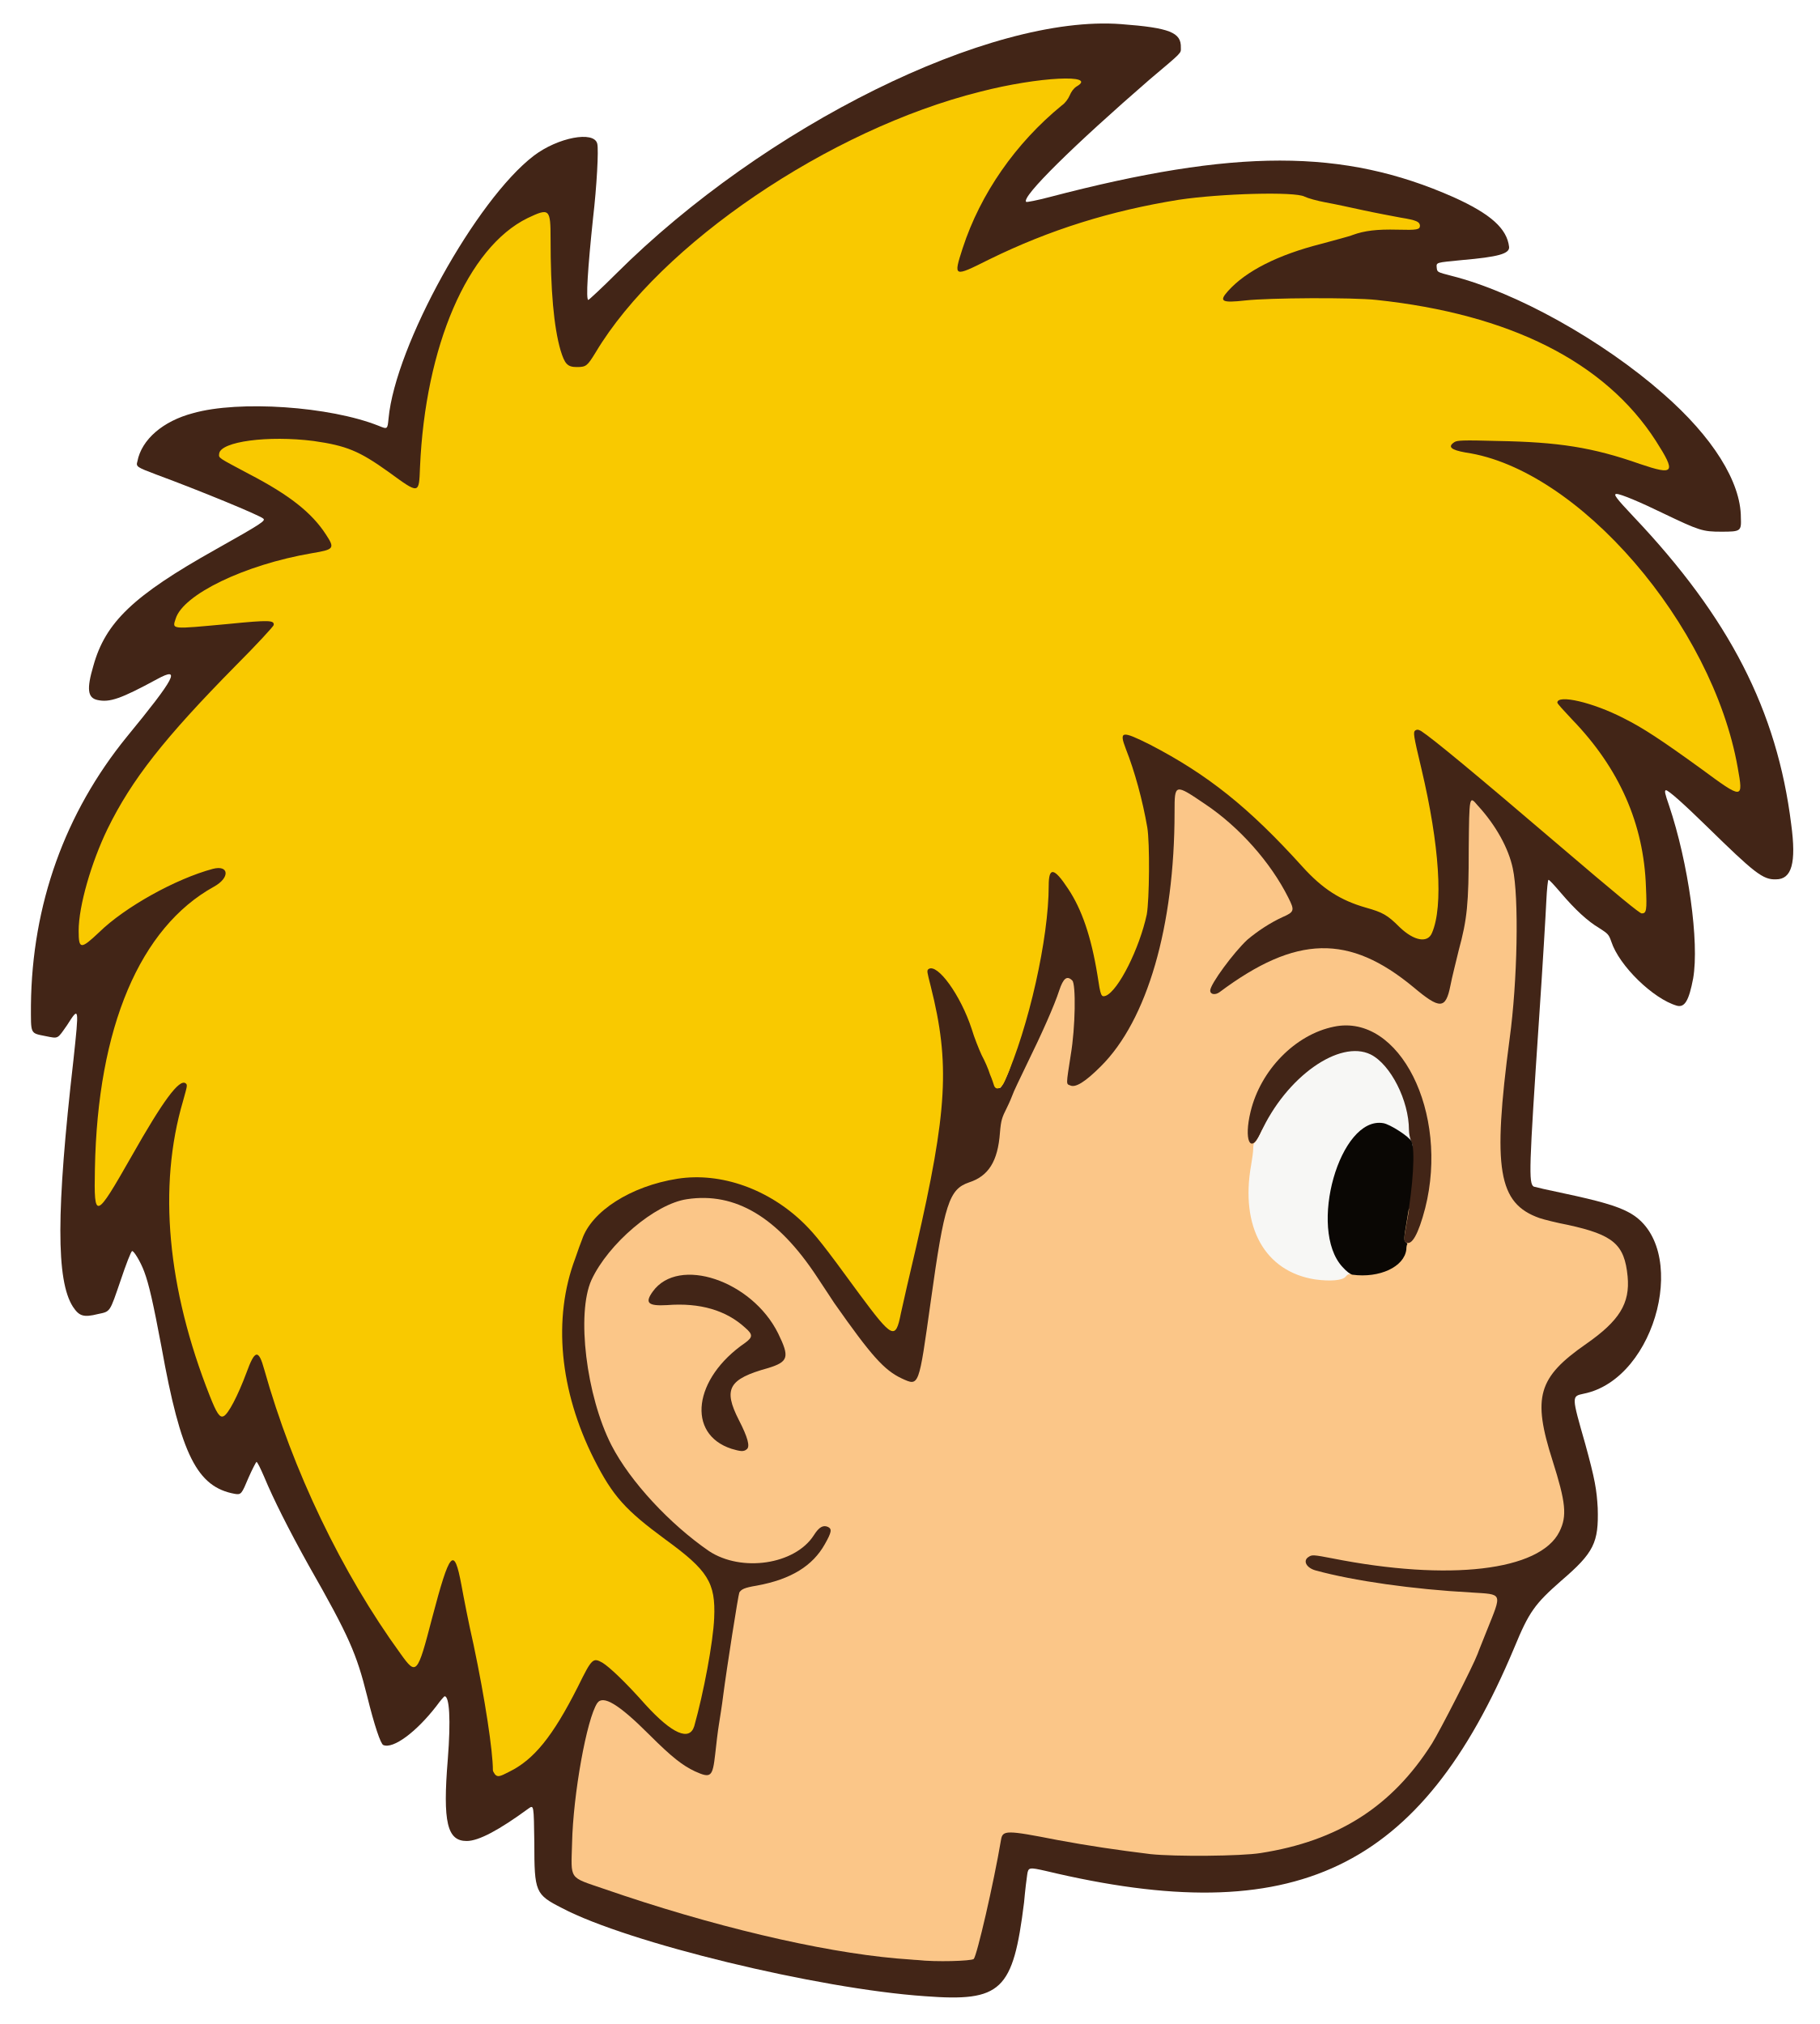
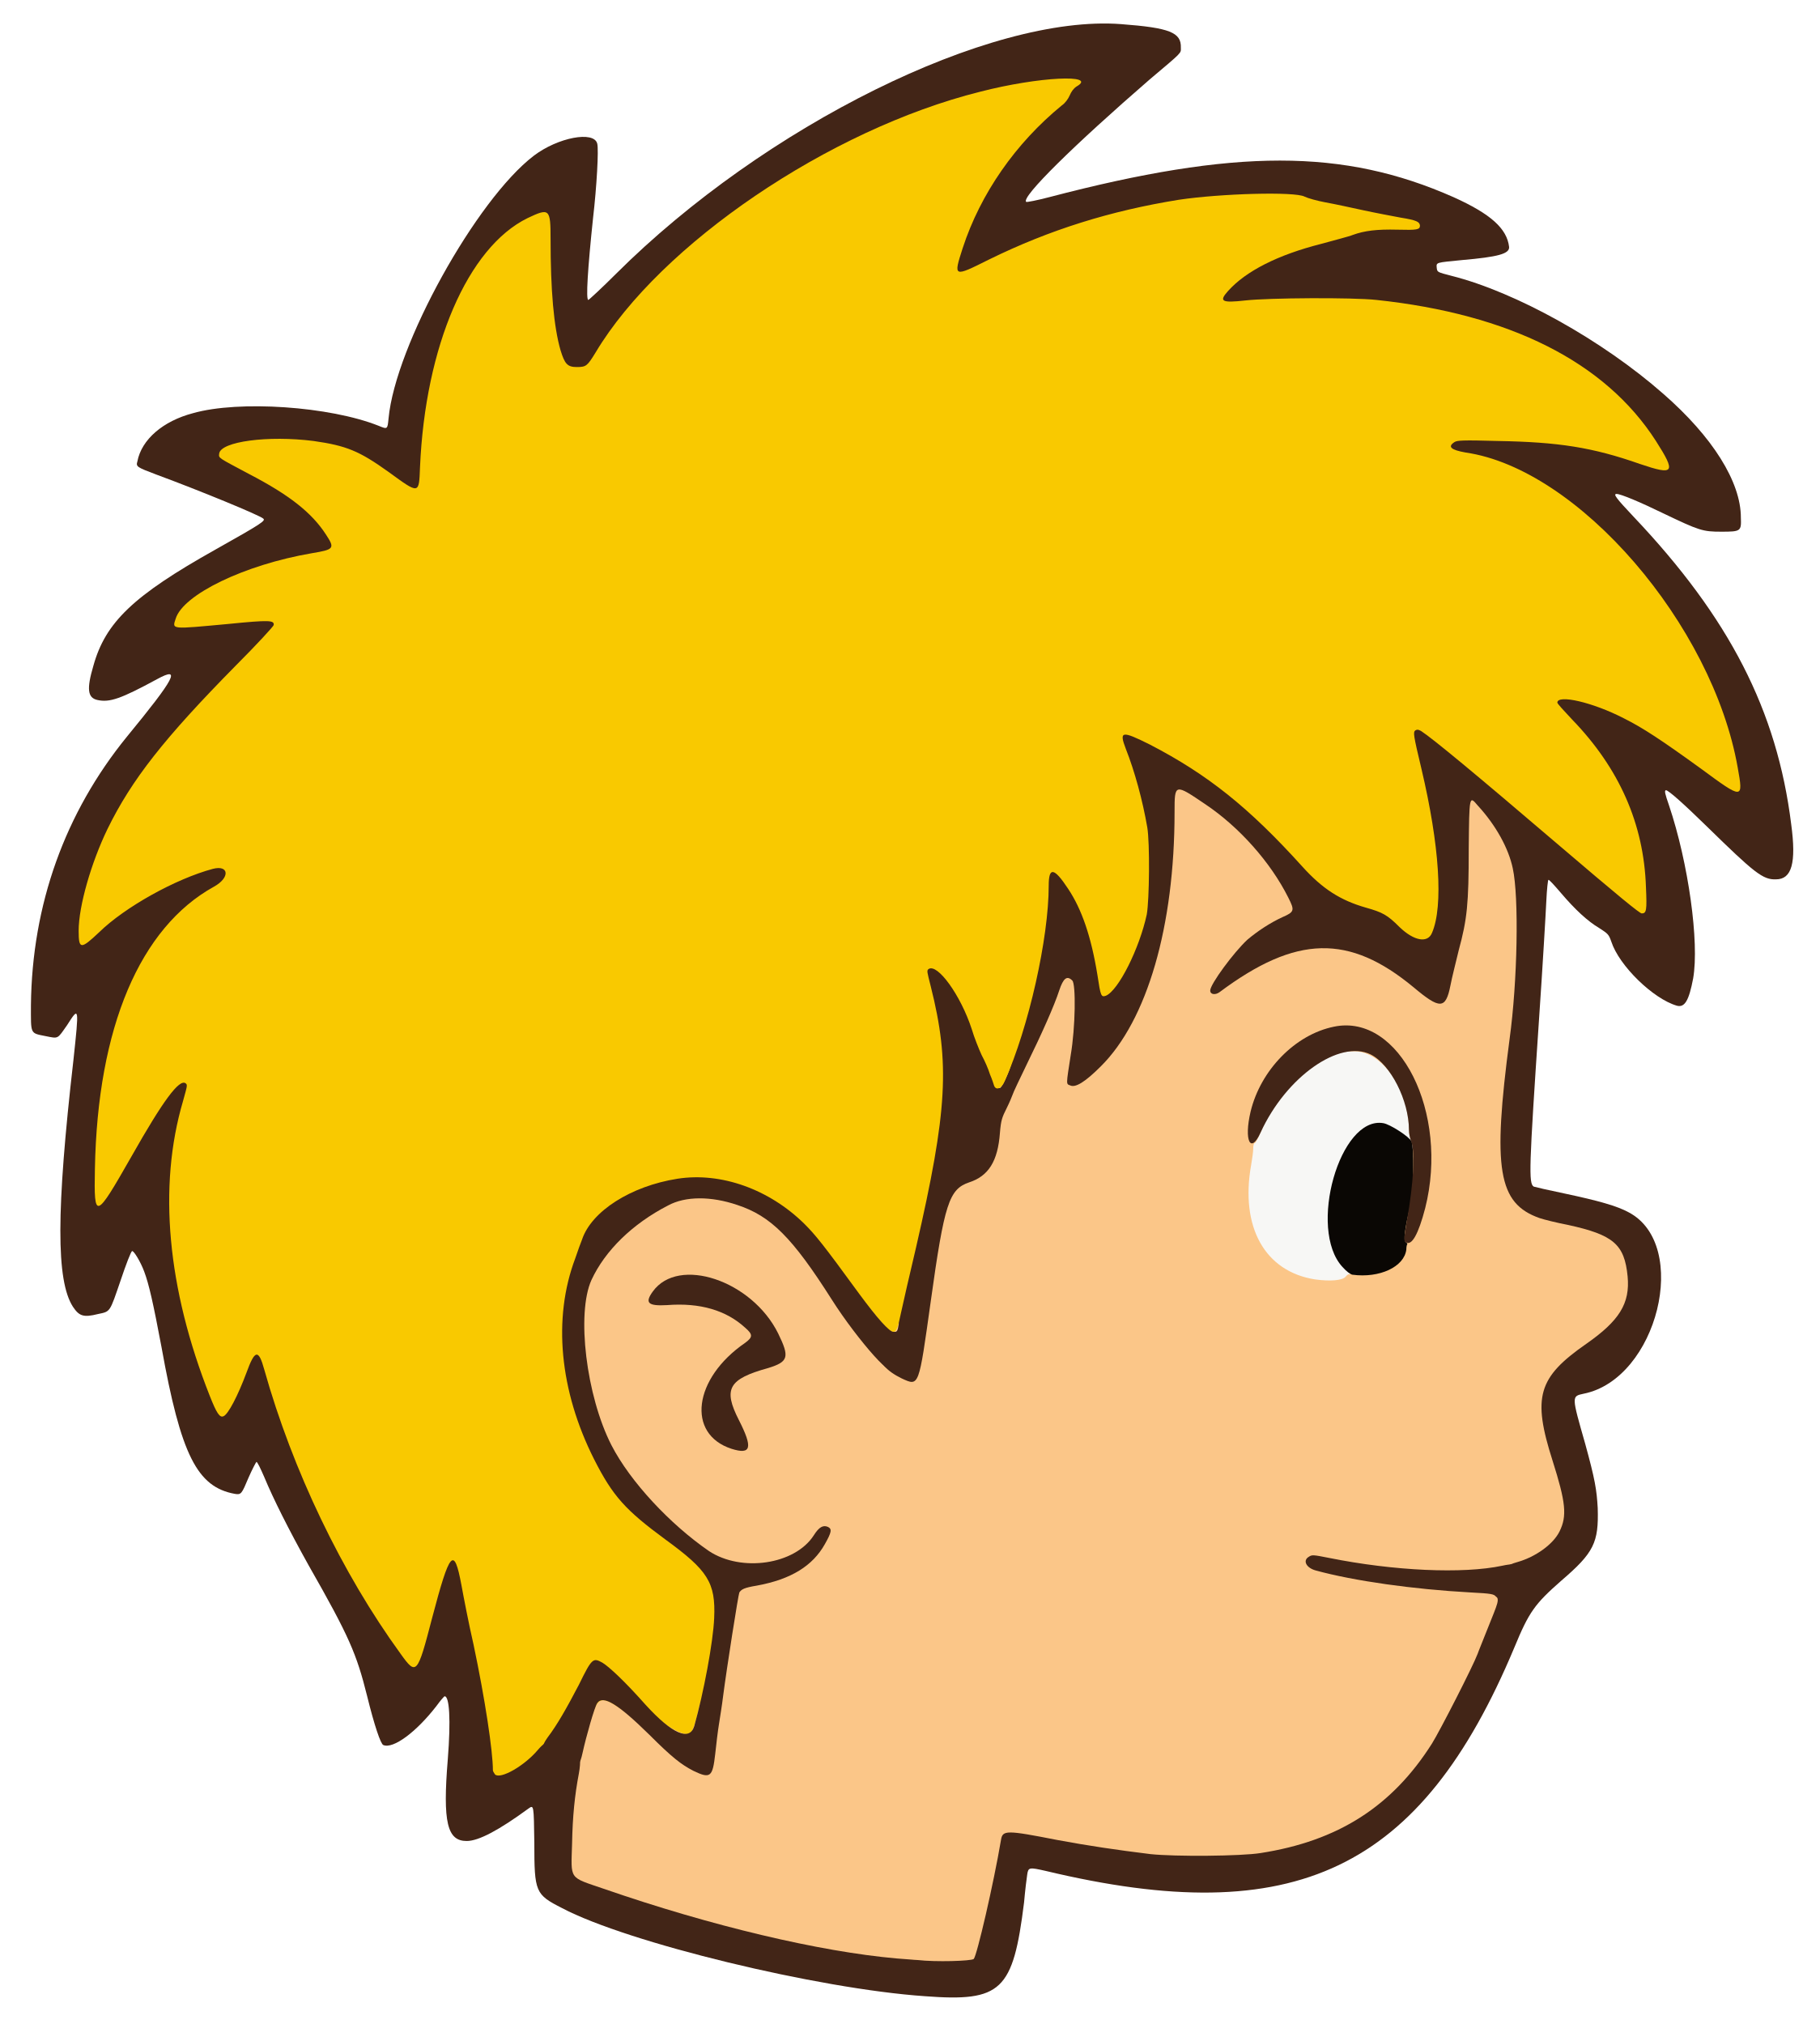
<svg xmlns="http://www.w3.org/2000/svg" viewBox="0 0 347 386" width="347" height="386">
  <path class="c-outline" fill="#422517" d="M176.4 380.7C156 379.3 119.7 370.5 107.2 363.9C102.1 361.3 101.9 360.9 101.9 351.4C101.8 344.2 101.8 344.2 100.8 344.9C95.2 349 91.3 351.1 89 351.1C85.3 351.1 84.4 347.6 85.4 335.5C86 327.9 85.7 323.5 84.8 323.5C84.7 323.5 84 324.3 83.2 325.4C79.4 330.3 75 333.6 73.1 332.8C72.6 332.6 71.4 329.1 70 323.4C68 315.4 66.6 312.1 58.9 298.6C55 291.6 52.1 285.8 50.4 281.7C49.7 280.1 49.1 278.8 48.9 278.8C48.8 278.9 48.1 280.2 47.4 281.8C46.1 284.9 46 285.1 44.8 284.9C37.6 283.6 34.5 277.5 30.8 256.9C29.2 248.4 28.4 244.9 27.5 242.5C26.8 240.6 25.5 238.5 25.2 238.6C25 238.6 24 241.2 23 244.2C20.9 250.3 21.1 250.1 18.7 250.6C15.9 251.3 15.1 251 13.9 249.2C10.7 244.2 10.7 231 14 202.2C15.1 191.9 15.1 191.9 12.8 195.5C10.9 198.2 11.2 198.1 8.7 197.6C5.7 197 5.9 197.3 5.9 191.7C6.1 172.5 12.4 155 24.2 140.5C33.4 129.3 34.6 127 30 129.5C23 133.3 20.9 134 18.6 133.5C16.7 133.1 16.5 131.4 17.8 127C20.1 118.7 25.4 113.6 41.1 104.8C50 99.8 50.7 99.3 50.2 98.9C49.6 98.3 38.2 93.6 29.8 90.5C26.1 89.1 25.9 89 26.2 88C27 83.8 31.1 80.3 36.8 78.8C45.6 76.3 62.9 77.5 72.2 81.2C73.9 81.9 73.9 81.9 74.1 79.8C75.4 65.9 90.8 38.1 101.8 29.7C106.4 26.2 113.3 24.9 113.9 27.4C114.2 28.5 113.8 35.6 113.1 41.6C112.1 51.1 111.7 57.2 112.2 57.2C112.3 57.2 114.7 55 117.5 52.2C145.8 24 188.8 2.7 213.8 4.6C223.1 5.3 225.3 6.2 225.2 9.1C225.2 10.2 225.6 9.8 219.2 15.2C204.9 27.6 194.7 37.6 195.7 38.5C195.8 38.6 197.8 38.2 200.1 37.6C235.6 28.3 256.2 28.3 277.2 37.6C284.3 40.8 287.4 43.6 287.8 47.1C287.9 48.4 285.7 49 278.8 49.6C273.8 50.1 273.9 50 274 51.1C274.1 51.9 274.1 51.9 276.8 52.6C289.1 55.7 305.6 64.9 317.2 75.1C326.6 83.3 332 91.9 332 98.7C332.1 101.3 332 101.4 328.3 101.4C324.7 101.4 324.1 101.2 317.2 97.9C312.9 95.8 309.1 94.2 308.3 94.2C307.6 94.2 308.2 95 311.5 98.5C329.8 117.8 338.9 135.5 341.6 157.2C342.6 164.6 341.7 167.7 338.7 167.7C336.2 167.8 334.6 166.5 325.5 157.6C321.2 153.4 318.2 150.7 317.7 150.7C317.4 150.8 317.5 151.3 318.3 153.6C322 164.6 324.1 179.7 322.9 186.6C322.1 190.8 321.3 192.2 319.8 191.8C315.3 190.5 308.8 184.2 307.3 179.6C306.8 178.2 306.7 178.1 305 177C302.8 175.7 300.4 173.5 297.6 170.2C296.4 168.8 295.4 167.7 295.3 167.8C295.2 167.8 295 169.6 294.9 171.8C294.8 174 294.2 184.3 293.5 194.5C291.6 222.8 291.5 225.7 292.5 226.3C292.8 226.4 295.4 227 298.3 227.6C304.9 229 308.4 230 310.6 231.2C322.4 237.4 316.1 263 302 265.8C299.7 266.3 299.7 266.2 302.3 275.3C304.2 282.2 304.5 284.1 304.7 287.6C304.9 294.2 304 296.1 297.7 301.5C292.7 305.9 291.6 307.4 288.8 314.2C271 356.7 247 368.2 199.4 356.8C196.3 356.1 196.1 356.1 195.9 357.5C195.8 358.1 195.5 360.5 195.3 362.8C193.2 379.7 191 381.8 176.4 380.7Z" />
-   <path class="c-skin" fill="#fbc688" d="M175 373.8C174.5 373.8 172.7 373.6 171 373.5C156.3 372.2 135.6 367.3 115.1 360.2C108.4 357.9 108.9 358.6 109.1 351.5C109.3 342.2 111.9 327.8 113.9 324.8C115 323.2 118 325 123.8 330.8C128.2 335.2 130.2 336.7 132.5 337.8C135.6 339.2 135.9 338.9 136.4 334.5C136.6 332.6 136.9 330.1 137.1 328.9C137.3 327.6 137.7 325.2 137.9 323.5C138.6 318.1 140.8 304.1 141 303.7C141.4 303.1 141.9 302.8 144.3 302.4C150.9 301.2 155 298.6 157.3 294.5C158.6 292.2 158.7 291.6 157.9 291.2C157 290.8 156.2 291.2 155.2 292.8C151.6 298.4 141.4 299.9 135.2 295.8C127.8 290.7 120.2 282.6 116.6 275.6C111.8 266.2 109.9 250.5 112.8 244.1C116 237.2 124.9 229.6 131 228.7C140.2 227.3 148.3 232.1 155.8 243.5C157.3 245.8 158.8 248 159.1 248.5C166.2 258.6 168.6 261.3 172 262.9C175.3 264.4 175.2 264.6 177.5 248.2C180.1 229.5 181 226.8 184.8 225.5C188.5 224.3 190.3 221.5 190.7 216C190.9 213.6 191.1 213.1 192 211.3C192.5 210.3 193 209.1 193.1 208.8C193.2 208.4 194.5 205.7 195.9 202.8C198.7 197.1 201.1 191.7 202 188.9C202.8 186.5 203.5 186 204.5 187C205.2 187.7 205.1 195.9 204.2 201.2C203.3 207 203.3 206.7 204.1 207C205.1 207.5 207 206.3 209.9 203.4C218.8 194.6 224 176.6 224 154.9C224 149.4 224 149.4 229.9 153.4C236.3 157.7 242.3 164.4 245.7 171.2C246.9 173.6 246.9 173.9 244.6 174.9C242.2 176 239.8 177.6 237.9 179.2C235.3 181.6 230.8 187.7 230.8 188.9C230.8 189.7 231.8 189.8 232.6 189.2C247.2 178.3 257.3 178.1 269.6 188.3C274.6 192.5 275.7 192.5 276.6 188C276.9 186.4 277.7 183.3 278.2 181.2C279.8 175.3 280.1 172.4 280.1 161.9C280.2 151.7 280.2 151.7 281.8 153.6C285.3 157.4 287.7 161.8 288.5 165.6C289.7 171.1 289.4 187.2 287.9 198.1C284.6 223 285.7 229.5 293.6 232.3C294.5 232.6 296.9 233.2 299 233.6C307.7 235.5 309.8 237.3 310.4 243.4C310.9 248.6 308.8 251.9 302.5 256.3C293.3 262.7 292.2 266.4 296.1 278.6C298.6 286.5 298.9 289.1 297.4 292.1C293.7 299.6 276.3 301.6 254.1 297.2C250.5 296.5 250.2 296.5 249.6 296.9C248.4 297.6 249.1 299 250.9 299.5C258.2 301.5 269.5 303.1 280.5 303.7C286.7 304.1 286.5 303.6 283.5 311.1C282.8 312.9 282 314.8 281.8 315.4C280.9 317.8 274.6 330.1 273.1 332.5C265.5 344.5 255.2 351.1 240.4 353.4C236.7 354 224.1 354.1 219.4 353.6C212.9 352.8 207.5 352 201.6 350.9C191.9 349 191.2 349 190.9 350.9C189.5 359.2 186.3 373 185.7 373.6C185.2 374 178.4 374.2 175 373.8ZM142.4 276.4C143.1 275.9 142.6 274.1 140.9 270.8C137.9 264.9 138.9 263 146.5 260.9C150.4 259.7 150.6 258.8 148.4 254.3C143.4 244.2 129.4 239.5 124.5 246.3C122.9 248.5 123.6 249.1 127.2 248.9C133.5 248.4 138.5 249.9 142.1 253.2C143.6 254.5 143.6 255 142.1 256.1C132.2 262.9 130.9 273.5 139.5 276.3C141.2 276.8 141.8 276.9 142.4 276.4ZM254.9 240.7C255.6 240.1 256.9 239.8 257.9 240C259.8 240.4 261.9 240.3 263.3 239.6C264.7 238.8 264.9 238.6 265.3 237C265.5 236.3 265.9 235.6 266.4 235.1C267.1 234.5 267.5 233.6 268 232.2C268.9 229.7 268.9 229.8 268.2 233.6C267.7 236.5 267.7 236.6 268.1 236.9C269.2 237.7 270.5 235.4 271.8 230.4C276.4 212.2 266.9 193.2 254.4 195.8C247 197.3 240.4 204.1 238.5 212C237.2 217.3 238.4 220.2 240.3 216.3C240.7 215.3 241 215.1 241 215.4C241 215.7 241.2 216.4 241.5 216.8C242.1 217.8 242.2 219.9 241.6 223C240.4 230.1 242.1 236.3 245.9 239C248.9 241 253.6 241.9 254.9 240.7ZM190.6 206.7C191.1 205.3 193.1 202.1 192.9 202.8C192.4 204.6 191.1 207.4 190.7 207.5C190.3 207.5 190.3 207.5 190.6 206.7Z" />
-   <path class="c-hair" fill="#f9c900" d="M94.4 338.4C94.2 338.1 94 337.8 94 337.6C94 334 92.5 324 90.3 313.6C89.4 309.7 88.4 304.5 88 302.3C86.6 294.8 85.8 295.7 82.4 308.6C79.6 319.4 79.4 319.6 76.4 315.4C65.2 300 55.8 280.4 50.4 261.2C49.3 257.2 48.6 257.4 47 261.8C45.4 266.1 43.5 269.8 42.6 270.1C41.9 270.4 41.3 269.5 40 266.2C31.9 245.7 30.1 226.3 34.9 210C35.7 207.1 35.8 206.9 35.4 206.6C34.2 205.7 31.1 209.9 25.1 220.5C18.2 232.6 17.9 232.8 18.1 222.9C18.6 195.9 26.7 176.9 40.8 169.1C43.9 167.4 43.7 164.9 40.6 165.7C33.5 167.6 23.8 173 18.9 177.8C15.4 181.1 15 181.1 15 177.5C15 172.8 17.4 164.5 20.5 158.1C25.1 148.7 31.3 140.8 44.9 127C49 122.9 52.2 119.4 52.2 119.2C52.3 118.3 51.5 118.2 43.5 119C32.6 120 32.8 120.1 33.5 118C34.9 113.4 46.6 107.7 59.5 105.5C63.7 104.8 63.9 104.6 62.2 102C59.5 97.8 55.2 94.4 47.5 90.4C41.5 87.2 41.7 87.4 41.8 86.5C42.1 84.2 51.1 83 59.8 84.1C66.1 85 68.5 86 74.1 90C80 94.3 79.9 94.3 80.1 89.1C81.1 66 89.2 47.2 100.6 41.6C104.8 39.6 105 39.8 105 45.6C105 55.3 105.6 62.3 106.9 66.8C107.7 69.4 108.2 70 110 70C111.8 70 112 69.8 113.6 67.2C125.9 46.6 158.1 24.7 186.9 17.5C198.1 14.6 209.5 14.1 205.3 16.5C204.7 16.9 204.3 17.5 204 18.2C203.7 18.9 203.1 19.7 202.5 20.1C193.7 27.3 187 36.9 183.6 47.3C181.8 52.9 181.8 52.9 188.6 49.5C200.2 43.8 211.8 40.2 224.8 38.1C232.8 36.9 247 36.5 248.8 37.5C249.4 37.8 251.2 38.3 252.8 38.6C254.5 38.9 257.7 39.6 260 40.1C262.3 40.6 265.5 41.2 267.1 41.5C270.2 42 270.7 42.3 270.8 43C270.8 43.8 270.3 43.9 266.5 43.8C262.6 43.7 260.2 44 258 44.8C257.3 45.1 254.5 45.8 252 46.5C243.7 48.6 237.6 51.7 234.2 55.5C232.4 57.5 233 57.8 237.5 57.3C241.9 56.8 257.9 56.7 262.5 57.2C287.9 59.9 306.1 69 315.8 84.1C319.7 90.2 319.3 90.7 312.8 88.5C303.7 85.3 297.2 84.3 285.6 84.1C278.8 83.9 277.9 84 277.4 84.3C276 85.2 276.7 85.8 279.5 86.3C301 89.4 326.6 119.1 331.4 146.4C332.5 152.5 332.4 152.5 324.4 146.6C316.8 141.1 313.3 138.8 309.7 137C303.7 133.9 297 132.4 297 134C297 134.2 298.3 135.6 299.8 137.2C308.8 146.5 313.5 157.1 313.9 169.2C314.1 173.6 314 174.2 313.1 174.2C312.7 174.2 308.9 171.1 296.6 160.6C281.5 147.7 273.3 140.9 271 139.4C270.4 139.1 270.3 139.1 269.9 139.3C269.5 139.7 269.5 140 271.1 146.7C274.5 161.1 275.3 172.8 273.1 177.9C272.3 179.9 269.7 179.5 266.9 176.8C264.6 174.5 263.7 174 260.5 173.1C255.6 171.7 252.2 169.5 248.4 165.3C238.2 154 230.3 147.7 219.3 142C213.9 139.3 213.4 139.4 214.7 142.8C216.4 147.1 217.9 152.6 218.8 157.8C219.3 160.8 219.2 171.6 218.7 174.4C217.3 180.9 213.3 188.9 210.9 189.9C210 190.2 209.9 190 209.3 186C208.1 178.6 206.3 173.4 203.7 169.5C201 165.4 200 165.3 200 168.9C200 178.9 196.2 195.9 191.6 206.2C191 207.6 190 208 189.6 207.1C189.5 206.8 189.2 205.8 188.8 204.9C188.5 203.9 187.8 202.3 187.2 201.2C186.7 200.1 185.8 197.9 185.3 196.2C183.2 189.8 178.8 183.7 177.1 184.8C176.7 185.1 176.8 185.3 177.5 188.1C181.2 202.8 180.7 211.8 174.7 237.9C173.5 243 172.2 248.6 171.8 250.5C170.8 255.6 170.2 255.3 163.9 246.8C156.9 237.2 155.5 235.5 153.4 233.4C146.7 226.8 137.5 223.5 129.2 224.8C120.3 226.2 112.8 231 111 236.4C110.8 236.9 110.2 238.5 109.7 240C105.4 251.4 106.7 265.2 113.3 278.3C116.9 285.4 119.3 288 126.9 293.6C135 299.5 136.5 301.8 136.2 308.6C136 313.2 134.2 322.8 132.4 329.2C131.5 332.1 128.2 330.7 123.1 325.1C119.2 320.7 116.2 317.9 114.9 317.1C113.1 316.1 112.9 316.2 110.2 321.7C105.4 331.2 101.8 335.6 97.1 337.9C95.2 338.9 94.9 338.9 94.4 338.4Z" />
-   <path class="c-eye" fill="#f7f7f5" d="M250.8 244C241.2 242.5 236.5 234 238.6 222.2C238.8 221.1 239 219.6 239 219.1C239 218.5 239.1 218 239.2 218C239.4 218 239.9 217.1 240.4 216.1C245.3 205.3 255.5 198.2 261.4 201.1C265.2 203 268.7 209.9 268.7 215.5C268.7 216.2 268.9 217.1 269.1 217.6C270.2 220.1 268.3 220.4 265 218.1C262.9 216.7 262.4 216.7 260.8 218.4C256.2 223.2 254.8 235.7 258.4 239.7C260.8 242.4 260.7 243.6 257.9 243C257.3 242.9 257 243 256.6 243.5C256 244.2 253.7 244.4 250.8 244Z" />
-   <path class="c-pupil" fill="#0a0704" d="M257.9 243.1C257.5 243 256.8 242.5 256 241.6C249.4 234.4 255.5 212.8 263.8 214.2C265.1 214.4 268.8 216.8 269.2 217.7C269.9 219.3 269.5 226.1 268.3 232.8C267.7 236.3 267.7 236.6 268.1 236.9C268.3 237 268.4 237.2 268.4 237.3C268.3 237.3 268.2 237.8 268.2 238.3C267.8 241.6 263.1 243.8 257.9 243.1Z" />
+   <path class="c-skin" fill="#fbc688" d="M175 373.8C174.5 373.8 172.7 373.6 171 373.5C156.3 372.2 135.6 367.3 115.1 360.2C108.4 357.9 108.9 358.6 109.1 351.6C109.2 346.4 109.6 342.4 110.4 338.2C111.2 333.8 110 331.5 106.9 331.5C106.3 331.4 105.8 331.4 105.8 331.3C105.8 330.8 106.8 329.5 108.2 328.2C109.3 327.2 110 326.3 110.1 325.9C111.3 321.2 115.1 320 119.4 322.9C120.9 323.9 124.1 324.8 126.5 324.8C126.6 324.8 127.3 325.3 128.1 325.9C129.8 327.2 129.8 327.2 130.2 325C130.4 324.2 131 322.6 131.6 321.2C133.5 317.2 134.7 311.1 134.4 307.4C133.9 302.8 132.7 301 125.1 293.4C117.5 285.8 115.1 282.7 112 276.1C106.5 264.7 105.6 251.1 109.7 241.5C116.6 225.6 134.5 220.5 149.2 230.2C150.9 231.2 152.8 233.1 157.6 237.9C162.1 242.4 164.3 244.4 165.4 245C167.9 246.5 171.6 251 171.4 252.5C171.2 253.8 171.1 254 170.6 254C169.3 254 167.5 256.2 167.5 257.9C167.5 259.7 169.1 261.5 172 262.9C175.3 264.4 175.2 264.6 177.5 248.2C180.1 229.5 181 226.8 184.8 225.5C188.5 224.3 190.3 221.5 190.7 216C190.9 213.6 191.1 213.1 192 211.3C192.5 210.3 193 209.1 193.1 208.8C193.2 208.4 194.5 205.7 195.9 202.8C198.7 197.1 201.1 191.7 202 188.9C202.8 186.5 203.5 186 204.5 187C205.2 187.7 205.1 195.9 204.2 201.2C203.3 207 203.3 206.7 204.1 207C205.1 207.5 207 206.3 209.9 203.4C218.8 194.6 224 176.6 224 154.9C224 149.4 224 149.4 229.9 153.4C236.3 157.7 242.3 164.4 245.7 171.2C246.9 173.6 246.9 173.9 244.6 174.9C242.2 176 239.8 177.6 237.9 179.2C235.3 181.6 230.8 187.7 230.8 188.9C230.8 189.7 231.8 189.8 232.6 189.2C247.2 178.3 257.3 178.1 269.6 188.3C274.6 192.5 275.7 192.5 276.6 188C276.9 186.4 277.7 183.3 278.2 181.2C279.8 175.3 280.1 172.4 280.1 161.9C280.2 151.7 280.2 151.7 281.8 153.6C285.3 157.4 287.7 161.8 288.5 165.6C289.7 171.1 289.4 187.2 287.9 198.1C284.6 223 285.7 229.5 293.6 232.3C294.5 232.6 296.9 233.2 299 233.6C307.7 235.5 309.8 237.3 310.4 243.4C310.9 248.6 308.8 251.9 302.5 256.3C293.3 262.7 292.2 266.4 296.1 278.6C298.6 286.5 298.9 289.1 297.4 292.1C296.2 294.5 292.9 296.9 289.4 297.9C285.4 299 283.9 301.3 285.3 304.1C285.9 305.4 285.9 305.1 283.5 311.1C282.8 312.9 282 314.8 281.8 315.4C280.9 317.8 274.6 330.1 273.1 332.5C265.5 344.5 255.2 351.1 240.4 353.4C236.7 354 224.1 354.1 219.4 353.6C212.9 352.8 207.5 352 201.6 350.9C191.9 349 191.2 349 190.9 350.9C189.5 359.2 186.3 373 185.7 373.6C185.2 374 178.4 374.2 175 373.8ZM190.6 206.7C191.1 205.3 193.1 202.1 192.9 202.8C192.4 204.6 191.1 207.4 190.7 207.5C190.3 207.5 190.3 207.5 190.6 206.7Z" />
+   <path class="c-hair" fill="#f9c900" d="M94.4 338.4C94.2 338.1 94 337.8 94 337.6C94 334 92.5 324 90.3 313.6C89.4 309.7 88.4 304.5 88 302.3C86.6 294.8 85.8 295.7 82.4 308.6C79.6 319.4 79.4 319.6 76.4 315.4C65.2 300 55.8 280.4 50.4 261.2C49.3 257.2 48.6 257.4 47 261.8C45.4 266.1 43.5 269.8 42.6 270.1C41.9 270.4 41.3 269.5 40 266.2C31.9 245.7 30.1 226.3 34.9 210C35.7 207.1 35.8 206.9 35.4 206.6C34.2 205.7 31.1 209.9 25.1 220.5C18.2 232.6 17.9 232.8 18.1 222.9C18.6 195.9 26.7 176.9 40.8 169.1C43.9 167.4 43.7 164.9 40.6 165.7C33.5 167.6 23.8 173 18.9 177.8C15.4 181.1 15 181.1 15 177.5C15 172.8 17.4 164.5 20.5 158.1C25.1 148.7 31.3 140.8 44.9 127C49 122.9 52.2 119.4 52.2 119.2C52.3 118.3 51.5 118.2 43.5 119C32.6 120 32.8 120.1 33.5 118C34.9 113.4 46.6 107.7 59.5 105.5C63.7 104.8 63.9 104.6 62.2 102C59.5 97.8 55.2 94.4 47.5 90.4C41.5 87.2 41.7 87.4 41.8 86.5C42.1 84.2 51.1 83 59.8 84.1C66.1 85 68.5 86 74.1 90C80 94.3 79.9 94.3 80.1 89.1C81.1 66 89.2 47.2 100.6 41.6C104.8 39.6 105 39.8 105 45.6C105 55.3 105.6 62.3 106.9 66.8C107.7 69.4 108.2 70 110 70C111.8 70 112 69.8 113.6 67.2C125.9 46.6 158.1 24.7 186.9 17.5C198.1 14.6 209.5 14.1 205.3 16.5C204.7 16.9 204.3 17.5 204 18.2C203.7 18.9 203.1 19.7 202.5 20.1C193.7 27.3 187 36.9 183.6 47.3C181.8 52.9 181.8 52.9 188.6 49.5C200.2 43.8 211.8 40.2 224.8 38.1C232.8 36.9 247 36.5 248.8 37.5C249.4 37.8 251.2 38.3 252.8 38.6C254.5 38.9 257.7 39.6 260 40.1C262.3 40.6 265.5 41.2 267.1 41.5C270.2 42 270.7 42.3 270.8 43C270.8 43.8 270.3 43.9 266.5 43.8C262.6 43.7 260.2 44 258 44.8C257.3 45.1 254.5 45.8 252 46.5C243.7 48.6 237.6 51.7 234.2 55.5C232.4 57.5 233 57.8 237.5 57.3C241.9 56.8 257.9 56.7 262.5 57.2C287.9 59.9 306.1 69 315.8 84.1C319.7 90.2 319.3 90.7 312.8 88.5C303.7 85.3 297.2 84.3 285.6 84.1C278.8 83.9 277.9 84 277.4 84.3C276 85.2 276.7 85.8 279.5 86.3C301 89.4 326.6 119.1 331.4 146.4C332.5 152.5 332.4 152.5 324.4 146.6C316.8 141.1 313.3 138.8 309.7 137C303.7 133.9 297 132.4 297 134C297 134.2 298.3 135.6 299.8 137.2C308.8 146.5 313.5 157.1 313.9 169.2C314.1 173.6 314 174.2 313.1 174.2C312.7 174.2 308.9 171.1 296.6 160.6C281.5 147.7 273.3 140.9 271 139.4C270.4 139.1 270.3 139.1 269.9 139.3C269.5 139.7 269.5 140 271.1 146.7C274.5 161.1 275.3 172.8 273.1 177.9C272.3 179.9 269.7 179.5 266.9 176.8C264.6 174.5 263.7 174 260.5 173.1C255.6 171.7 252.2 169.5 248.4 165.3C238.2 154 230.3 147.7 219.3 142C213.9 139.3 213.4 139.4 214.7 142.8C216.4 147.1 217.9 152.6 218.8 157.8C219.3 160.8 219.2 171.6 218.7 174.4C217.3 180.9 213.3 188.9 210.9 189.9C210 190.2 209.9 190 209.3 186C208.1 178.6 206.3 173.4 203.7 169.5C201 165.4 200 165.3 200 168.9C200 178.9 196.2 195.9 191.6 206.2C191 207.6 190 208 189.6 207.1C189.5 206.8 189.2 205.8 188.8 204.9C188.5 203.9 187.8 202.3 187.2 201.2C186.7 200.1 185.8 197.9 185.3 196.2C183.2 189.8 178.8 183.7 177.1 184.8C176.7 185.1 176.8 185.3 177.5 188.1C181.2 202.8 180.7 211.8 174.7 237.9C173.5 243 172.2 248.6 171.8 250.5C170.8 255.3 170.6 255.3 165.9 249.5C165.4 248.8 164.3 247.9 163.5 247.5C162.5 246.9 160.4 244.9 155.9 240.4C146.5 230.9 142.5 228.7 134.7 228.3C115.7 227.5 105.1 247.3 112.6 269.6C115.4 277.9 118.7 282.8 127.6 291.6C135.1 299 136.6 301.2 137.3 305.8C138 310.4 136.5 318.9 134.3 322.7C134 323.2 133.4 325.1 133 326.9C132.2 330.1 131.8 330.8 130.9 330.7C130.1 330.7 128 329.7 126.6 328.6C125.4 327.6 125.2 327.5 122.6 327.2C120 326.9 119.8 326.9 118.1 325.7C114.9 323.5 114 323.7 113 327C112.6 328.2 112.3 328.8 111.8 329.1C111.4 329.4 110.6 330.1 110 330.7C109 331.5 108.7 331.8 108.2 331.6C106.2 331 104.3 331.7 102.6 333.7C100 336.8 95.4 339.4 94.4 338.4Z" />
+   <path class="c-eye" fill="#f7f7f5" d="M250.8 244C241.2 242.5 236.5 234 238.6 222.2C238.8 221.1 239 219.6 239 219.1C239 218.5 239.1 218 239.3 218C239.5 218 240.5 216 241.2 213.9C244 206 251 200.5 258.3 200.5C263.6 200.5 268.7 207.8 268.7 215.5C268.7 216.2 268.9 217.1 269.1 217.6C270.2 220.1 268.3 220.4 265 218.1C262.9 216.7 262.4 216.7 260.8 218.4C256.2 223.2 254.8 235.7 258.4 239.7C260.8 242.4 260.7 243.6 257.9 243C257.3 242.9 257 243 256.6 243.5C256 244.2 253.7 244.4 250.8 244Z" />
+   <path class="c-pupil" fill="#0a0704" d="M257.9 243.1C257.5 243 256.8 242.5 256 241.6C249.4 234.4 255.5 212.8 263.8 214.2C265.1 214.4 268.8 216.8 269.2 217.7C269.7 218.9 269.6 227.2 269 229.6C267.9 234.5 267.6 236.5 268.1 236.9C268.3 237 268.4 237.2 268.4 237.3C268.3 237.3 268.2 237.8 268.2 238.3C267.8 241.6 263.1 243.8 257.9 243.1Z" />
+   <path class="c-outline" fill="#422517" d="M268.1 236.9C267.7 236.6 267.7 236.5 268.3 232.8C269.6 225.7 269.9 219.5 269.1 217.6C268.9 217.1 268.7 216.2 268.7 215.5C268.7 209.9 265.2 203 261.4 201.1C255.5 198.2 245.3 205.3 240.4 216C238.5 220.2 237.2 217.5 238.5 212C240.4 204.1 247 197.3 254.4 195.8C266.9 193.2 276.4 212.2 271.8 230.4C270.5 235.4 269.2 237.7 268.1 236.9Z" />
+   <path class="c-outline" fill="#422517" d="M132.2 337.7C129.9 336.5 128.2 335.2 123.8 330.8C117.9 325 115 323.2 113.9 324.8C113.4 325.5 111.8 331.1 111.1 334.3C110.6 336.6 110.2 336.8 109.7 335.1C109.1 332.8 107 331.8 104.9 332.9C103.4 333.6 103.2 333.1 104.4 331.4C106.3 328.9 108.1 325.7 110.4 321.3C112.9 316.2 113.1 316.1 114.9 317.1C116.2 317.9 119.2 320.7 123.1 325.1C128.2 330.7 131.5 332.1 132.4 329.2C134.2 322.8 136 313.2 136.2 308.6C136.5 301.8 135 299.5 126.9 293.6C119.3 288 116.9 285.4 113.3 278.3C106.7 265.2 105.4 251.4 109.7 240C110.2 238.5 110.8 236.9 111 236.4C112.8 231 120.3 226.2 129.2 224.8C137.5 223.5 146.7 226.8 153.4 233.4C155.5 235.5 156.9 237.2 163.9 246.8C167.3 251.4 169.6 254 170.4 254C171.1 254 171.2 254.4 170.5 254.9C168.5 256.5 168.1 257.6 169 259.4C171.6 264.6 163.6 255.7 158.6 247.8C151.1 236 147 231.9 140.6 229.8C135.6 228.1 130.7 228.1 127.4 229.9C120.6 233.4 115.4 238.5 112.8 244.1C109.9 250.5 111.8 266.2 116.6 275.6C120.2 282.6 127.8 290.7 135.2 295.8C141.4 299.9 151.6 298.4 155.2 292.8C156.2 291.2 157 290.8 157.9 291.2C158.7 291.6 158.6 292.2 157.3 294.5C155 298.6 150.9 301.2 144.3 302.4C141.9 302.8 141.4 303.1 141 303.7C140.8 304.1 138.6 318.1 137.9 323.5C137.7 325.2 137.3 327.6 137.1 328.9C136.9 330.1 136.6 332.6 136.4 334.5C135.9 338.9 135.5 339.3 132.2 337.7Z" />
+   <path class="c-outline" fill="#422517" d="M139.5 276.3C130.9 273.5 132.2 262.9 142.1 256.1C143.6 255 143.6 254.5 142.1 253.2C138.5 249.9 133.5 248.4 127.2 248.9C123.6 249.1 122.9 248.5 124.5 246.3C129.4 239.5 143.4 244.2 148.4 254.3C150.6 258.8 150.4 259.7 146.5 260.9C138.9 263 137.9 264.9 140.9 270.8C143.6 276.1 143.3 277.5 139.5 276.3Z" />
+   <path class="c-outline" fill="#422517" d="M285.3 304.5C284.9 304 284.4 303.9 280.5 303.7C269.5 303.1 258.2 301.5 250.9 299.5C249.1 299 248.4 297.6 249.6 296.9C250.2 296.5 250.4 296.5 253.4 297.1C265.8 299.6 279 300.2 286.5 298.6C287.4 298.4 288.2 298.3 288.2 298.4C288.4 298.6 287.9 299.4 287.3 299.8C286.1 300.5 285.6 301.9 286 303.2C286.3 304.6 286.1 305.2 285.3 304.5Z" />
</svg>
